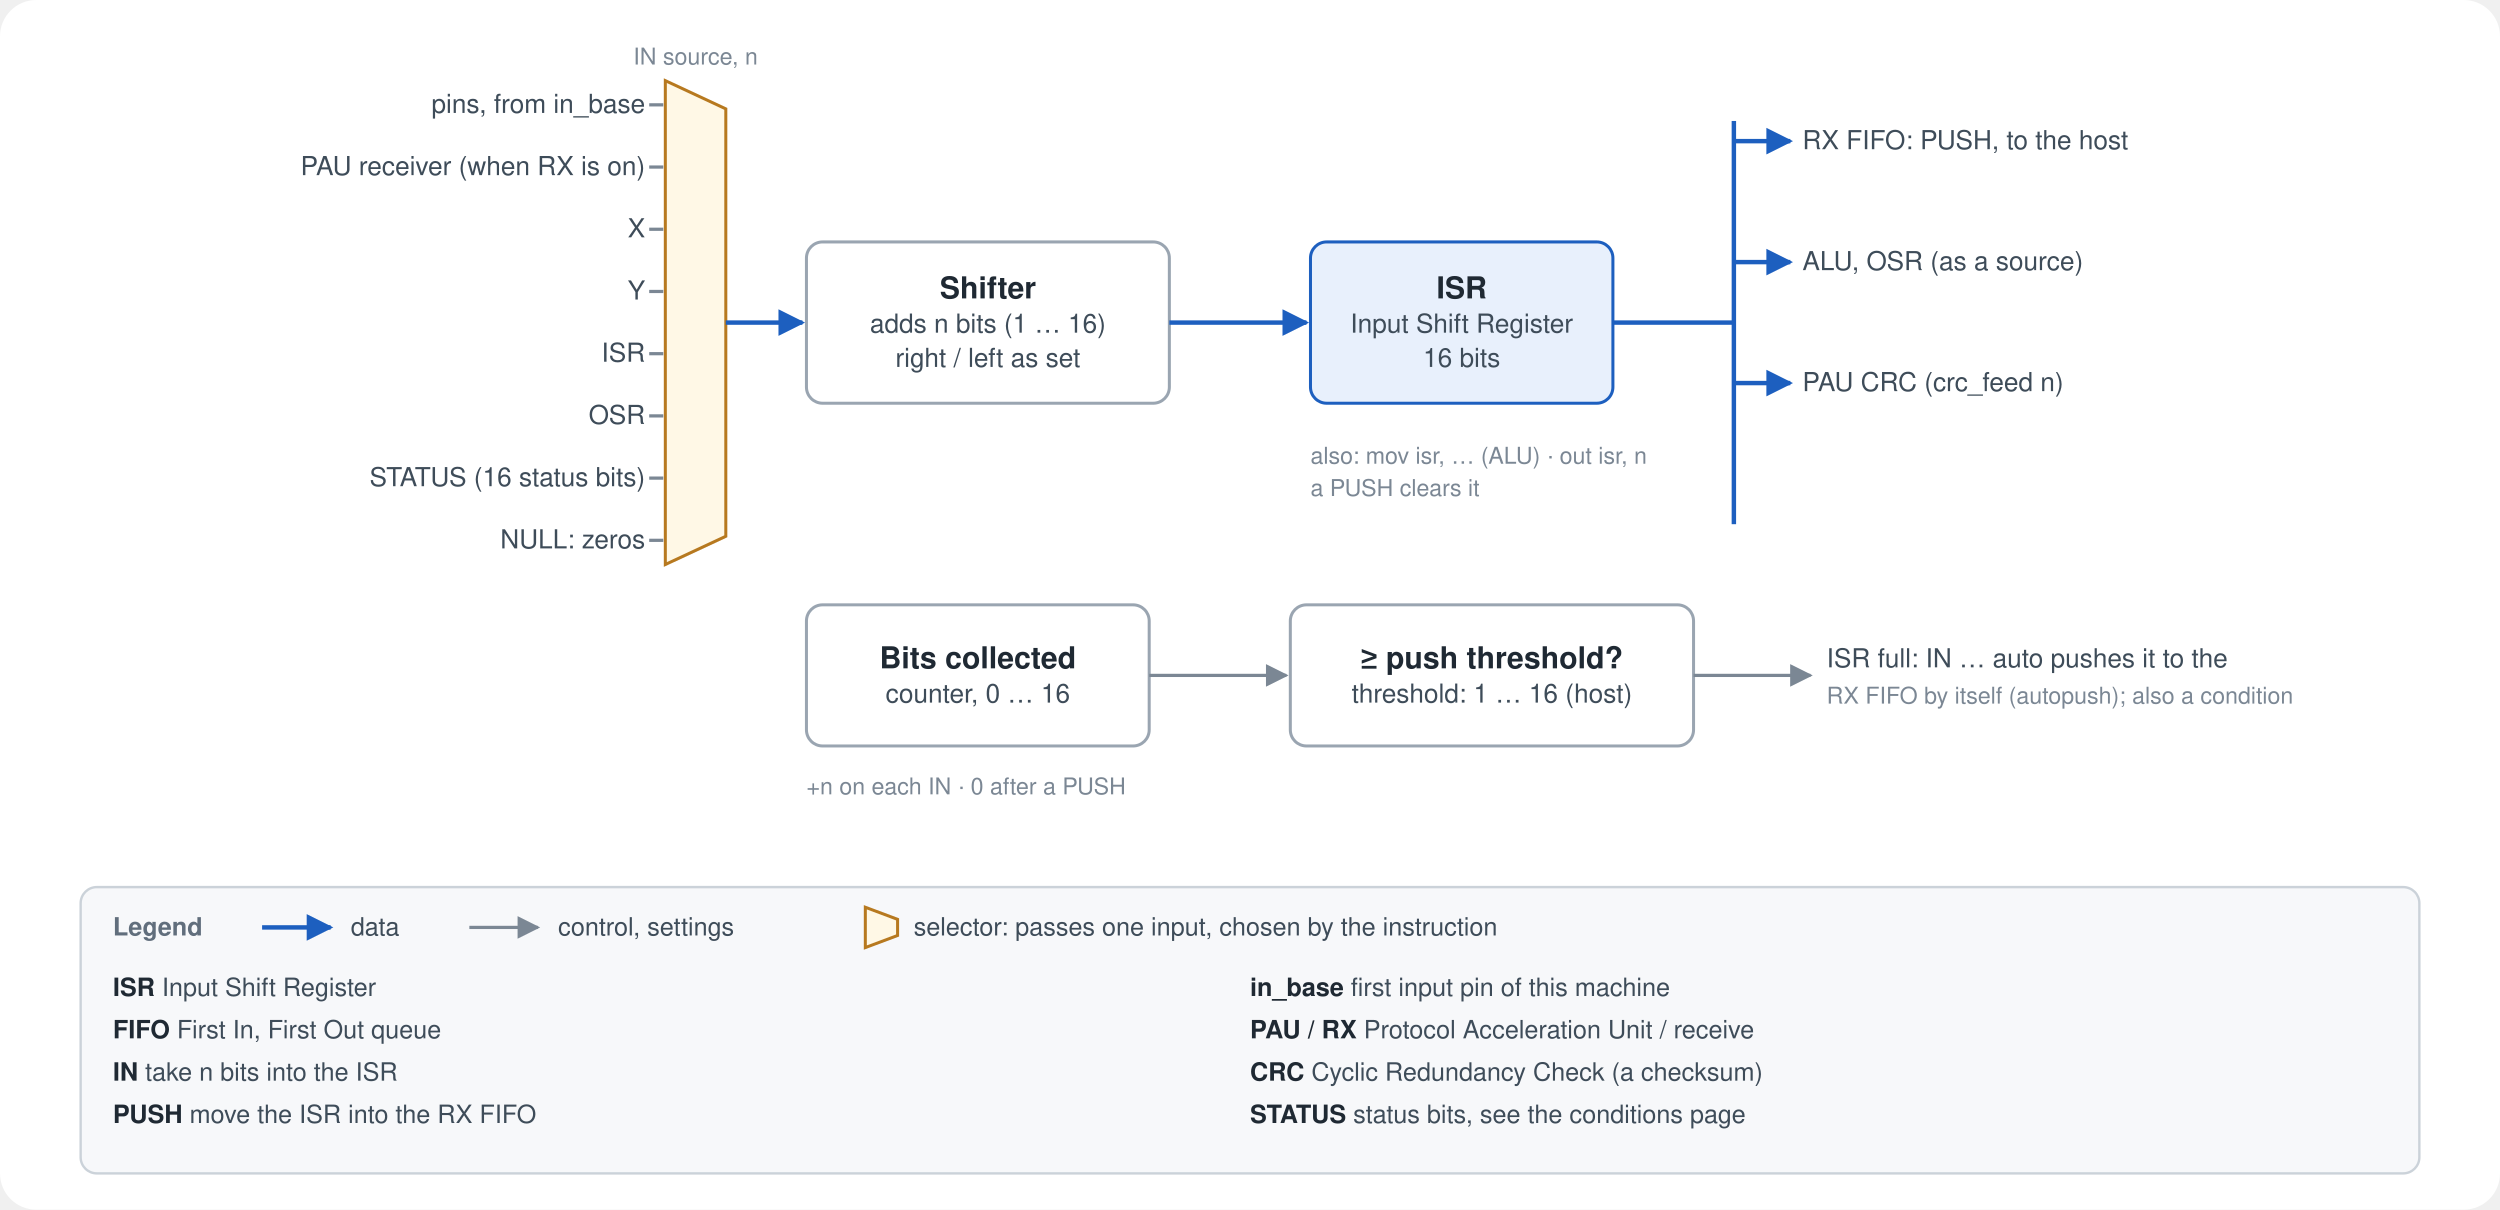
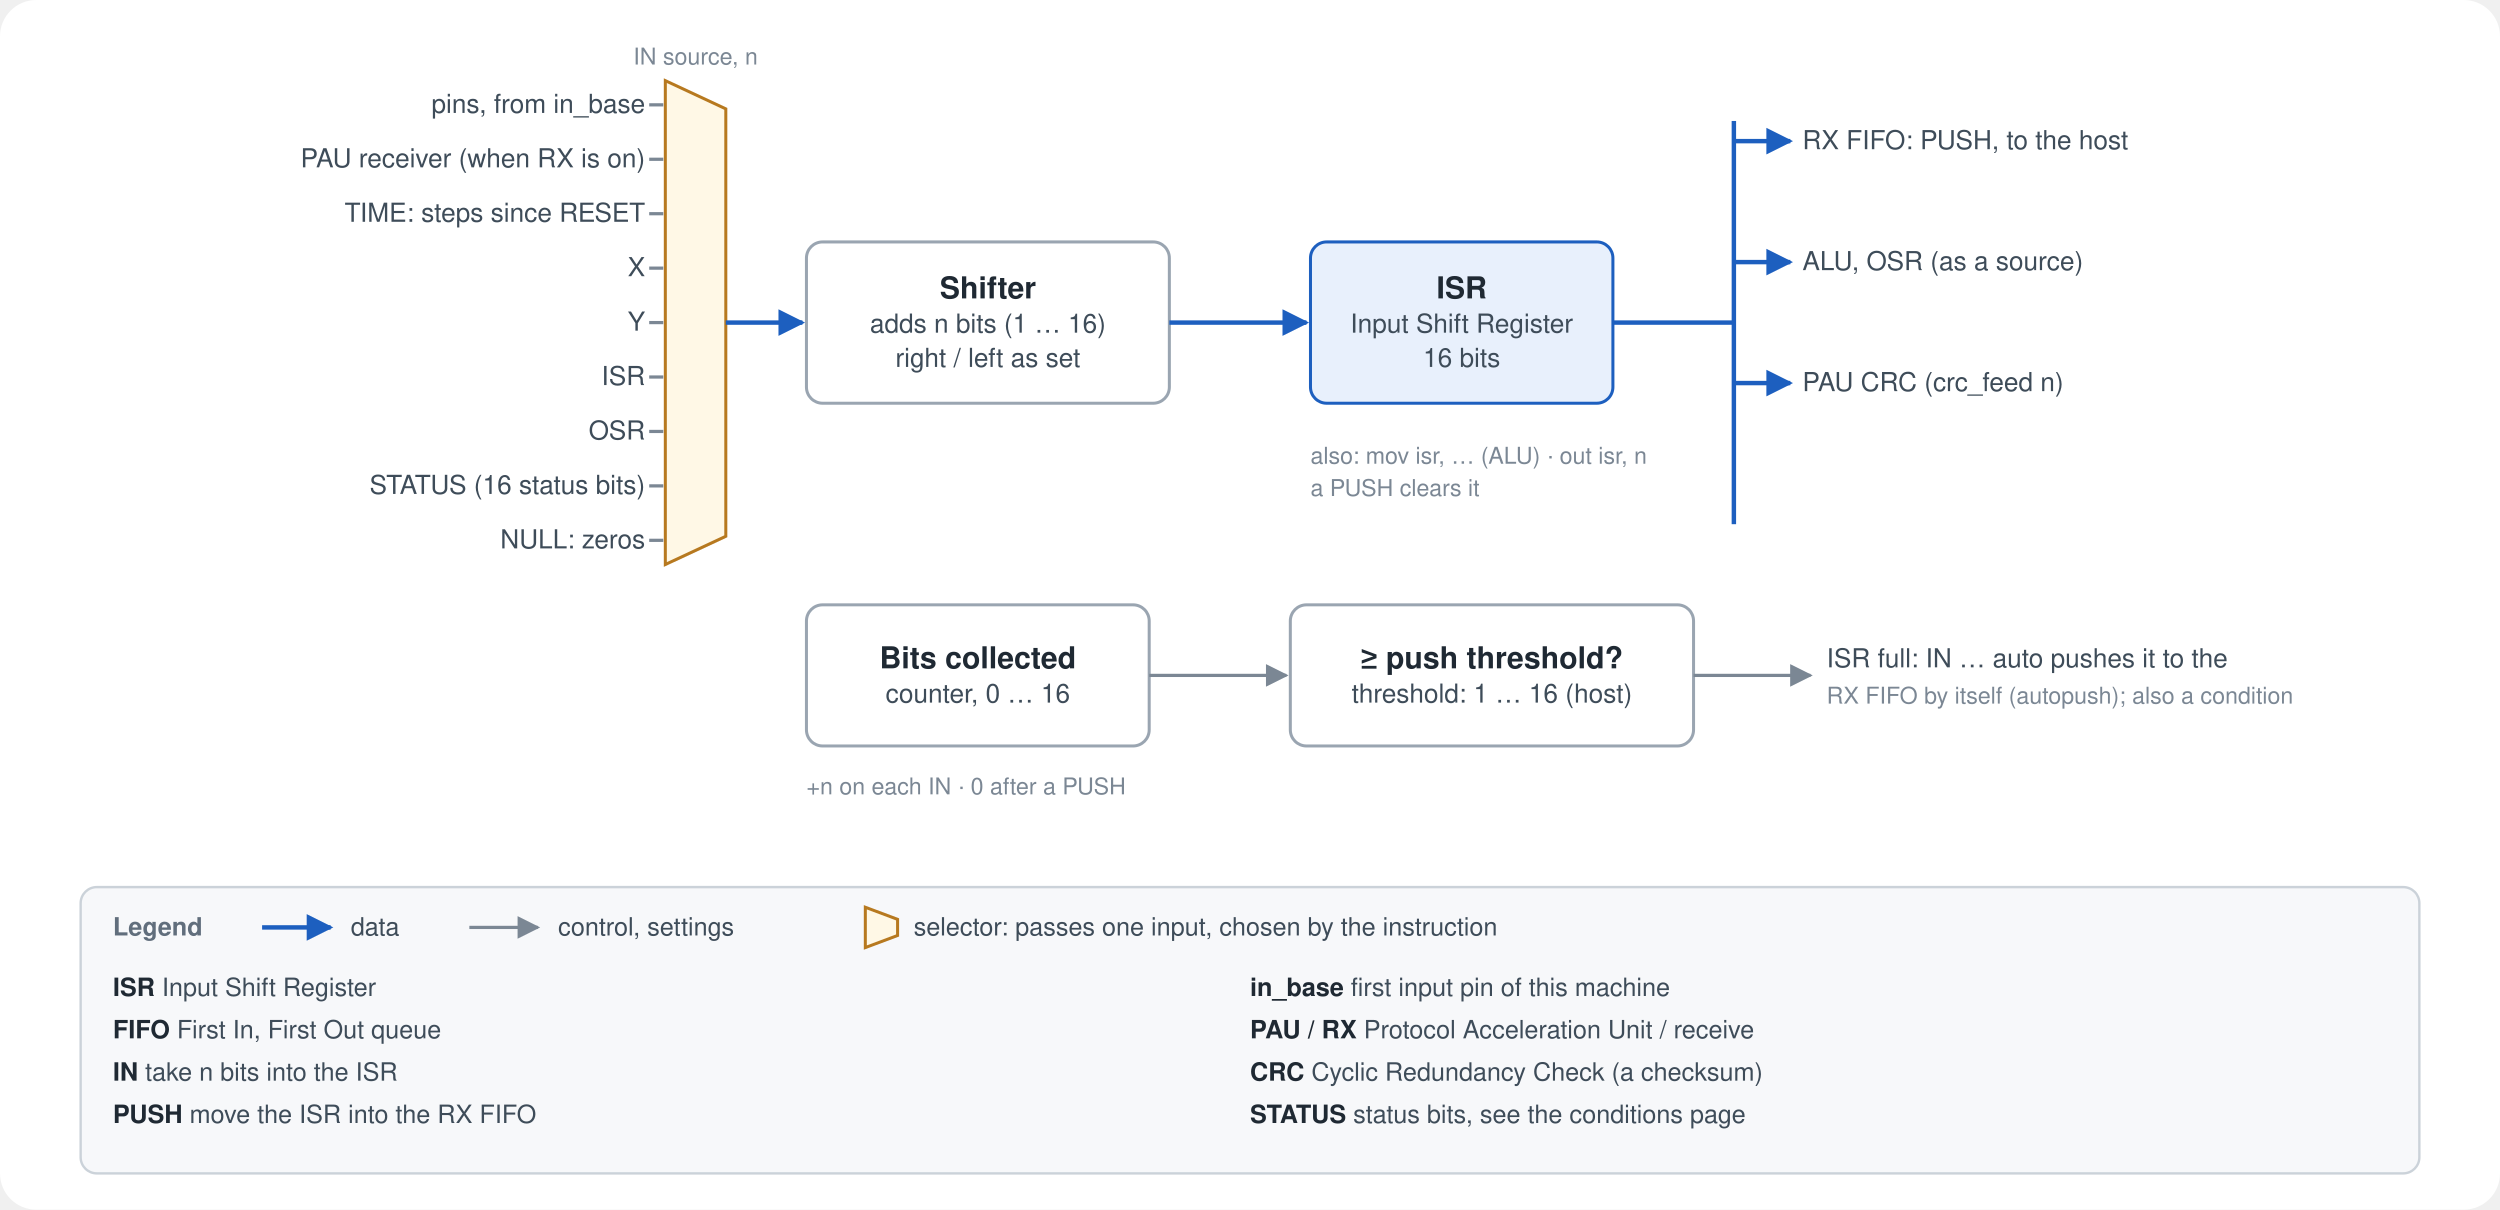
<svg xmlns="http://www.w3.org/2000/svg" viewBox="0 0 1240 600" width="1240" height="600" role="img" aria-labelledby="t d">
  <style>
.bg { fill: #ffffff; }
text { font-family: -apple-system, BlinkMacSystemFont, "Segoe UI", Helvetica, Arial, sans-serif; fill: #1f2933; }
.h { font-size: 15px; font-weight: 700; }
.d { font-size: 13px; fill: #3e4c59; }
.small { font-size: 11.5px; fill: #7b8794; }
.ld { font-size: 12.5px; fill: #1d5fbf; }
.lc { font-size: 12.5px; fill: #52606d; }
.term { font-size: 12.5px; font-weight: 700; fill: #1f2933; }
.def { font-size: 12.5px; fill: #3e4c59; }
.group { font-size: 12.5px; font-weight: 700; fill: #616e7c; }
.chiptitle { font-size: 17px; font-weight: 700; }
.smtitle { font-size: 15px; font-weight: 700; }
.b { fill: #ffffff; stroke: #9aa5b1; stroke-width: 1.5; }
.bar { fill: #f0f2f5; stroke: #9aa5b1; stroke-width: 1.5; }
.chip { fill: #f7f8fa; stroke: #323f4b; stroke-width: 2.5; }
.sm { fill: #ffffff; stroke: #616e7c; stroke-width: 1.8; }
.core { fill: #f7f8fa; stroke: #cbd2d9; stroke-width: 1.2; stroke-dasharray: 5 4; }
.q { fill: #e8f0fc; stroke: #1d5fbf; stroke-width: 1.5; }
.pau { fill: #eef7f0; stroke: #2f8a4c; stroke-width: 1.5; }
.sel { fill: #fff8e6; stroke: #b7791f; stroke-width: 1.5; }
.legend { fill: #f7f8fa; stroke: #cbd2d9; stroke-width: 1.2; }
.data { fill: none; stroke: #1d5fbf; stroke-width: 2.2; }
.ctl { fill: none; stroke: #7b8794; stroke-width: 1.6; }
.dash { fill: none; stroke: #1d5fbf; stroke-width: 1.8; stroke-dasharray: 6 5; }
.ah-data, .ah-dash { fill: #1d5fbf; }
.ah-ctl { fill: #7b8794; }
.cell { fill: #ffffff; stroke: #b7791f; stroke-width: 1.3; }
</style>
  <defs>
    <marker id="data" viewBox="0 0 10 10" refX="9" refY="5" markerWidth="6" markerHeight="6" orient="auto">
      <path d="M0,0 L10,5 L0,10 z" class="ah-data" />
    </marker>
    <marker id="datas" viewBox="0 0 10 10" refX="1" refY="5" markerWidth="6" markerHeight="6" orient="auto">
      <path d="M10,0 L0,5 L10,10 z" class="ah-data" />
    </marker>
    <marker id="ctl" viewBox="0 0 10 10" refX="9" refY="5" markerWidth="7" markerHeight="7" orient="auto">
      <path d="M0,0 L10,5 L0,10 z" class="ah-ctl" />
    </marker>
    <marker id="ctls" viewBox="0 0 10 10" refX="1" refY="5" markerWidth="7" markerHeight="7" orient="auto">
      <path d="M10,0 L0,5 L10,10 z" class="ah-ctl" />
    </marker>
    <marker id="dash" viewBox="0 0 10 10" refX="9" refY="5" markerWidth="6" markerHeight="6" orient="auto">
      <path d="M0,0 L10,5 L0,10 z" class="ah-dash" />
    </marker>
    <marker id="dashs" viewBox="0 0 10 10" refX="1" refY="5" markerWidth="6" markerHeight="6" orient="auto">
      <path d="M10,0 L0,5 L10,10 z" class="ah-dash" />
    </marker>
  </defs>
  <rect x="0" y="0" width="1240" height="600" rx="18" class="bg" />
  <polygon points="330,40 360,54 360,266 330,280" class="sel" />
  <text x="345.0" y="32" class="small" text-anchor="middle">IN source, n</text>
  <text x="320" y="56.0" class="d" text-anchor="end">pins, from in_base</text>
  <polyline points="322,52.0 329,52.0" class="ctl" />
-   <text x="320" y="86.857" class="d" text-anchor="end">PAU receiver (when RX is on)</text>
-   <polyline points="322,82.857 329,82.857" class="ctl" />
-   <text x="320" y="117.714" class="d" text-anchor="end">X</text>
-   <polyline points="322,113.714 329,113.714" class="ctl" />
-   <text x="320" y="148.571" class="d" text-anchor="end">Y</text>
-   <polyline points="322,144.571 329,144.571" class="ctl" />
-   <text x="320" y="179.429" class="d" text-anchor="end">ISR</text>
-   <polyline points="322,175.429 329,175.429" class="ctl" />
-   <text x="320" y="210.286" class="d" text-anchor="end">OSR</text>
-   <polyline points="322,206.286 329,206.286" class="ctl" />
-   <text x="320" y="241.143" class="d" text-anchor="end">STATUS (16 status bits)</text>
-   <polyline points="322,237.143 329,237.143" class="ctl" />
+   <text x="320" y="83.0" class="d" text-anchor="end">PAU receiver (when RX is on)</text>
+   <polyline points="322,79.0 329,79.0" class="ctl" />
+   <text x="320" y="110.0" class="d" text-anchor="end">TIME: steps since RESET</text>
+   <polyline points="322,106.0 329,106.0" class="ctl" />
+   <text x="320" y="137.0" class="d" text-anchor="end">X</text>
+   <polyline points="322,133.0 329,133.0" class="ctl" />
+   <text x="320" y="164.0" class="d" text-anchor="end">Y</text>
+   <polyline points="322,160.0 329,160.0" class="ctl" />
+   <text x="320" y="191.0" class="d" text-anchor="end">ISR</text>
+   <polyline points="322,187.0 329,187.0" class="ctl" />
+   <text x="320" y="218.0" class="d" text-anchor="end">OSR</text>
+   <polyline points="322,214.0 329,214.0" class="ctl" />
+   <text x="320" y="245.0" class="d" text-anchor="end">STATUS (16 status bits)</text>
+   <polyline points="322,241.0 329,241.0" class="ctl" />
  <text x="320" y="272.0" class="d" text-anchor="end">NULL: zeros</text>
  <polyline points="322,268.0 329,268.0" class="ctl" />
  <polyline points="360,160.0 398,160.0" class="data" marker-end="url(#data)" />
  <rect x="400" y="120" width="180" height="80" rx="8" class="b" />
  <text x="490.0" y="148.0" class="h" text-anchor="middle">Shifter</text>
  <text x="490.0" y="165.0" class="d" text-anchor="middle">adds n bits (1 … 16)</text>
  <text x="490.0" y="182.0" class="d" text-anchor="middle">right / left as set</text>
  <polyline points="580,160 648,160" class="data" marker-end="url(#data)" />
  <rect x="650" y="120" width="150" height="80" rx="8" class="q" />
  <text x="725.0" y="148.0" class="h" text-anchor="middle">ISR</text>
  <text x="725.0" y="165.0" class="d" text-anchor="middle">Input Shift Register</text>
  <text x="725.0" y="182.0" class="d" text-anchor="middle">16 bits</text>
  <text x="650" y="230" class="small" text-anchor="start">also: mov isr, … (ALU) · out isr, n</text>
  <text x="650" y="246" class="small" text-anchor="start">a PUSH clears it</text>
  <line x1="800" y1="160" x2="860" y2="160" class="data" />
  <line x1="860" y1="60" x2="860" y2="260" class="data" />
  <polyline points="860,70 888,70" class="data" marker-end="url(#data)" />
  <text x="894" y="74" class="d" text-anchor="start">RX FIFO: PUSH, to the host</text>
  <polyline points="860,130 888,130" class="data" marker-end="url(#data)" />
  <text x="894" y="134" class="d" text-anchor="start">ALU, OSR (as a source)</text>
  <polyline points="860,190 888,190" class="data" marker-end="url(#data)" />
  <text x="894" y="194" class="d" text-anchor="start">PAU CRC (crc_feed n)</text>
  <rect x="400" y="300" width="170" height="70" rx="8" class="b" />
  <text x="485.0" y="331.5" class="h" text-anchor="middle">Bits collected</text>
  <text x="485.0" y="348.5" class="d" text-anchor="middle">counter, 0 … 16</text>
  <text x="400" y="394" class="small" text-anchor="start">+n on each IN · 0 after a PUSH</text>
  <polyline points="570,335 638,335" class="ctl" marker-end="url(#ctl)" />
  <rect x="640" y="300" width="200" height="70" rx="8" class="b" />
  <text x="740.0" y="331.5" class="h" text-anchor="middle">≥ push threshold?</text>
  <text x="740.0" y="348.5" class="d" text-anchor="middle">threshold: 1 … 16 (host)</text>
  <polyline points="840,335 898,335" class="ctl" marker-end="url(#ctl)" />
  <text x="906" y="331" class="d" text-anchor="start">ISR full: IN … auto pushes it to the</text>
  <text x="906" y="349" class="small" text-anchor="start">RX FIFO by itself (autopush); also a condition</text>
  <rect x="40" y="440" width="1160" height="142" rx="8" class="legend" />
  <text x="56" y="464" class="group" text-anchor="start">Legend</text>
  <polyline points="130,460 164,460" class="data" marker-end="url(#data)" />
  <text x="174" y="464" class="def" text-anchor="start">data</text>
  <polyline points="232.8,460 266.8,460" class="ctl" marker-end="url(#ctl)" />
  <text x="276.8" y="464" class="def" text-anchor="start">control, settings</text>
  <polygon points="429.2,450 445.2,456 445.2,464 429.2,470" class="sel" />
  <text x="453.2" y="464" class="def" text-anchor="start">selector: passes one input, chosen by the instruction</text>
  <text x="56.0" y="494" class="def">
    <tspan class="term">ISR</tspan>  Input Shift Register</text>
  <text x="56.0" y="515" class="def">
    <tspan class="term">FIFO</tspan>  First In, First Out queue</text>
  <text x="56.0" y="536" class="def">
    <tspan class="term">IN</tspan>  take n bits into the ISR</text>
  <text x="56.0" y="557" class="def">
    <tspan class="term">PUSH</tspan>  move the ISR into the RX FIFO</text>
  <text x="620.0" y="494" class="def">
    <tspan class="term">in_base</tspan>  first input pin of this machine</text>
  <text x="620.0" y="515" class="def">
    <tspan class="term">PAU / RX</tspan>  Protocol Acceleration Unit / receive</text>
  <text x="620.0" y="536" class="def">
    <tspan class="term">CRC</tspan>  Cyclic Redundancy Check (a checksum)</text>
  <text x="620.0" y="557" class="def">
    <tspan class="term">STATUS</tspan>  status bits, see the conditions page</text>
</svg>
